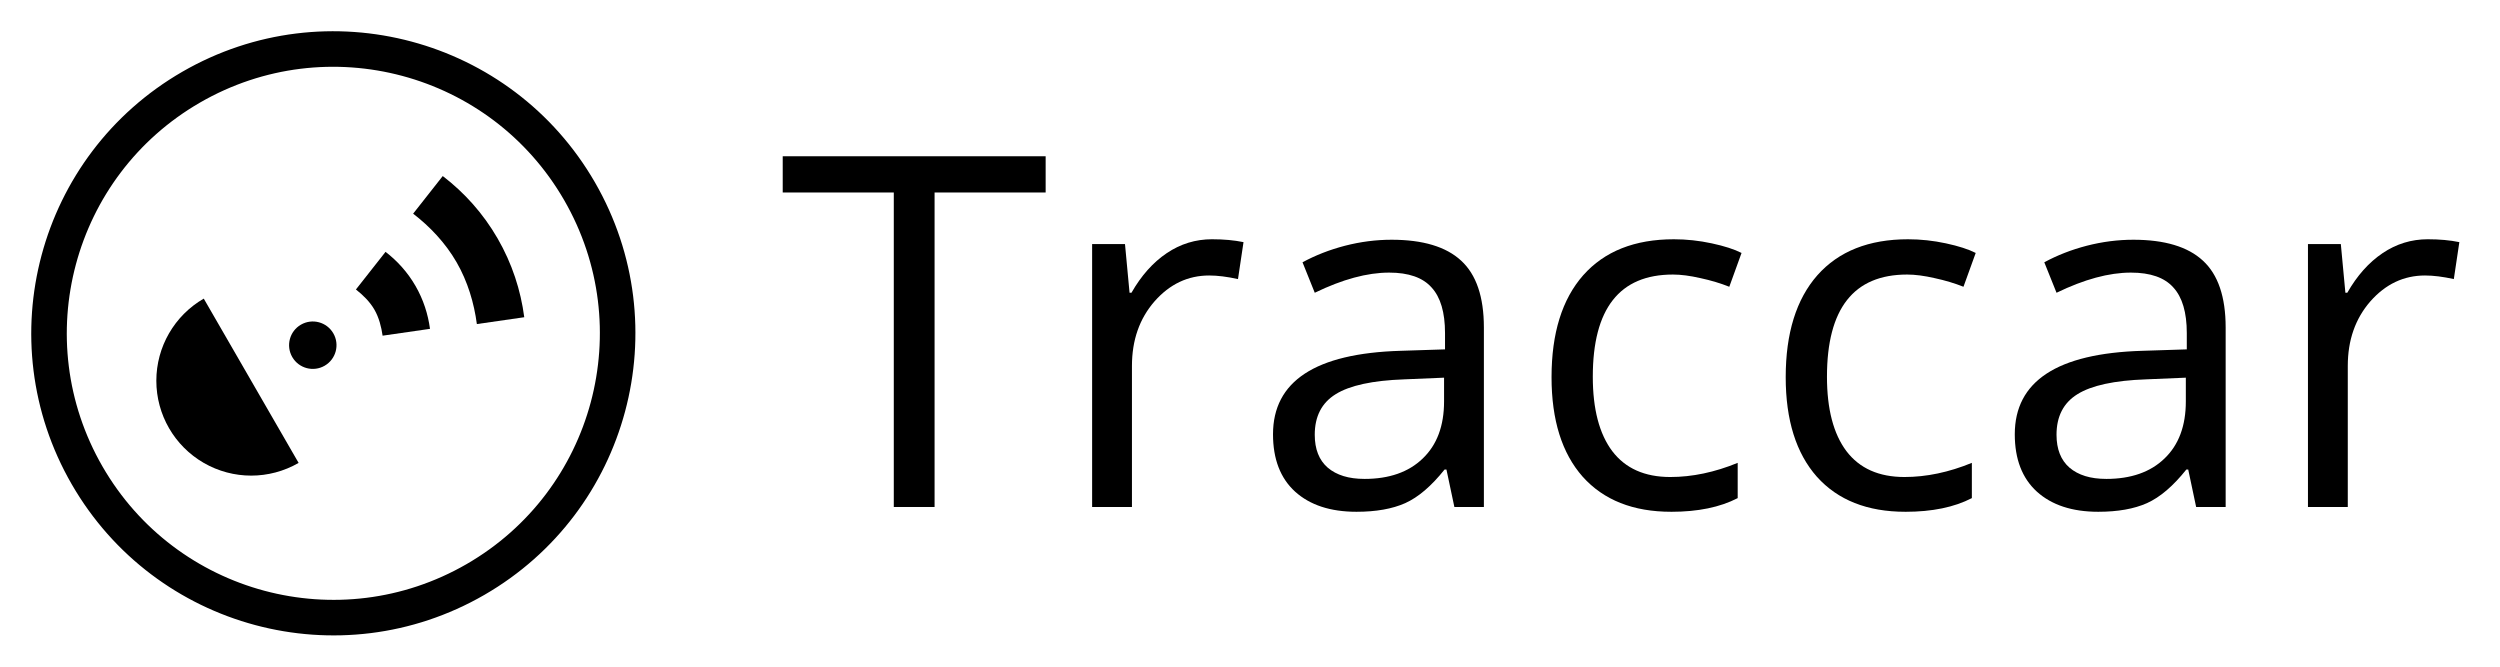
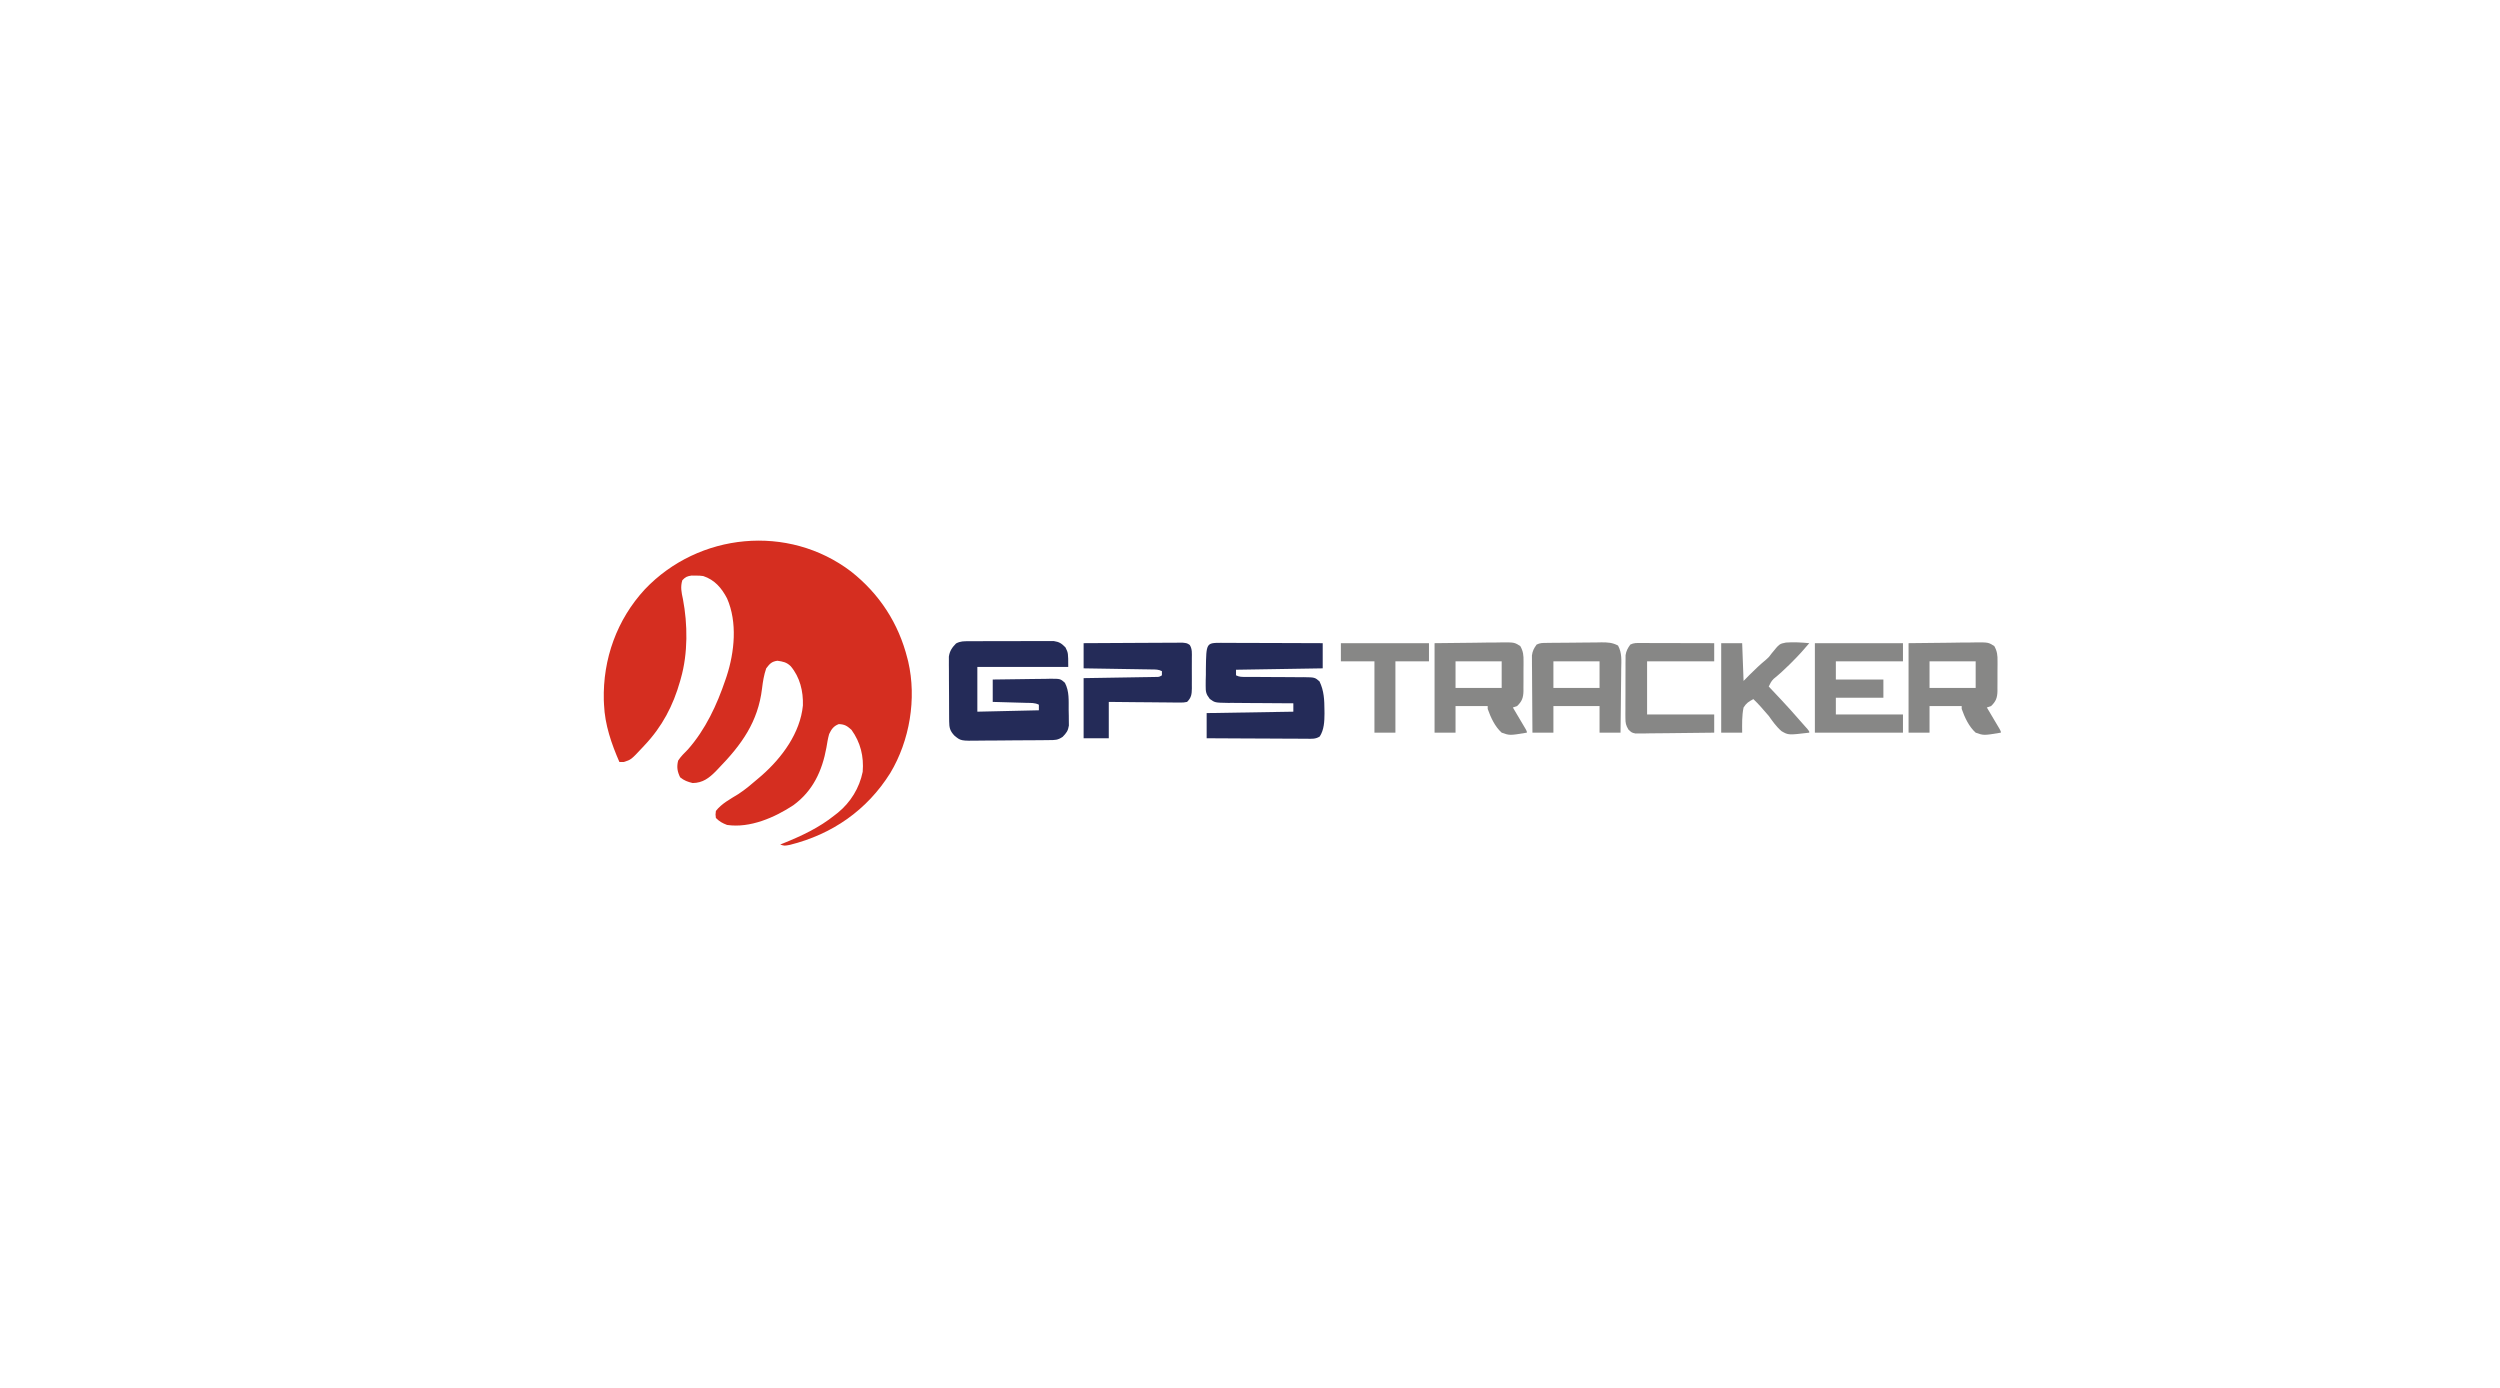
- <svg xmlns="http://www.w3.org/2000/svg" width="240" height="64" viewBox="0 0 240 64">
-   <g id="img">
-     <rect id="rect3778" height="64" width="240" y="0" x="0" fill="none" />
-     <g id="g4194">
-       <g id="g4145" fill="currentColor">
-         <circle id="path2993" stroke-width="1.326" transform="rotate(-30)" cy="43.713" cx="9.436" r="2.276" />
-         <path id="path3004" stroke-width="1.01" d="m37.012 24.177-2.843 3.613c0.663 0.522 1.325 1.158 1.773 1.933 0.448 0.776 0.667 1.667 0.788 2.502l4.55-0.656c-0.193-1.42-0.633-2.804-1.394-4.123s-1.74-2.391-2.874-3.27z" />
-         <path id="path3014" stroke-width="1.01" d="m42.504 16.9-2.843 3.613c1.607 1.236 3.091 2.793 4.168 4.658s1.683 3.929 1.95 5.939l4.55-0.656c-0.34-2.595-1.167-5.151-2.557-7.559-1.39-2.408-3.19-4.402-5.268-5.994z" />
-         <path id="path3036" stroke-width="3.62" d="m28.667 44.439a9.106 9.106 0 0 1 -9.106 0 9.106 9.106 0 0 1 -4.553 -7.886 9.106 9.106 0 0 1 4.553 -7.886l4.553 7.886z" />
-         <path id="path3038-8" stroke-width="1.01" d="m17.502 6.889c-13.868 8.007-18.619 25.74-10.612 39.608 8.006 13.868 25.739 18.619 39.608 10.613 13.868-8.007 18.619-25.74 10.613-39.609-8.007-13.868-25.74-18.62-39.609-10.612zm1.706 2.954c12.237-7.065 27.884-2.872 34.948 9.364 7.065 12.237 2.873 27.884-9.364 34.948-12.237 7.065-27.884 2.873-34.948-9.364-7.065-12.237-2.873-27.884 9.364-34.948z" />
-       </g>
-     </g>
-     <g id="logotext" aria-label="Traccar" fill="currentColor">
-       <path id="path4172" d="m89.719 48.671h-3.915v-30.192h-10.663v-3.478h25.241v3.478h-10.663v30.192z" />
-       <path id="path4174" d="m116.36 22.969q1.681 0 3.017 0.276l-0.53 3.547q-1.566-0.345-2.764-0.345-3.063 0-5.251 2.487-2.165 2.487-2.165 6.195v13.541h-3.823v-25.241h3.155l0.438 4.675h0.184q1.405-2.464 3.385-3.8t4.353-1.336z" />
-       <path id="path4176" d="m139.62 48.671-0.76-3.593h-0.184q-1.888 2.372-3.777 3.224-1.865 0.829-4.675 0.829-3.754 0-5.896-1.935-2.119-1.935-2.119-5.504 0-7.646 12.229-8.014l4.284-0.138v-1.566q0-2.971-1.29-4.376-1.267-1.428-4.076-1.428-3.155 0-7.139 1.935l-1.175-2.925q1.865-1.013 4.076-1.589 2.234-0.576 4.468-0.576 4.514 0 6.679 2.004 2.188 2.004 2.188 6.425v17.226h-2.833zm-8.636-2.695q3.57 0 5.596-1.958 2.05-1.958 2.05-5.481v-2.28l-3.823 0.161q-4.56 0.161-6.587 1.428-2.004 1.244-2.004 3.892 0 2.073 1.244 3.155 1.267 1.082 3.524 1.082z" />
-       <path id="path4178" d="m160.44 49.131q-5.481 0-8.498-3.362-2.994-3.385-2.994-9.557 0-6.333 3.04-9.788 3.063-3.454 8.705-3.454 1.819 0 3.639 0.392t2.856 0.921l-1.175 3.247q-1.267-0.507-2.764-0.829-1.497-0.345-2.648-0.345-7.692 0-7.692 9.811 0 4.652 1.865 7.139 1.888 2.487 5.573 2.487 3.155 0 6.471-1.359v3.385q-2.533 1.313-6.379 1.313z" />
-       <path id="path4180" d="m182.92 49.131q-5.481 0-8.498-3.362-2.994-3.385-2.994-9.557 0-6.333 3.04-9.788 3.063-3.454 8.705-3.454 1.819 0 3.639 0.392t2.856 0.921l-1.175 3.247q-1.267-0.507-2.764-0.829-1.497-0.345-2.648-0.345-7.692 0-7.692 9.811 0 4.652 1.865 7.139 1.888 2.487 5.573 2.487 3.155 0 6.471-1.359v3.385q-2.533 1.313-6.379 1.313z" />
-       <path id="path4182" d="m210.83 48.671-0.76-3.593h-0.184q-1.888 2.372-3.777 3.224-1.865 0.829-4.675 0.829-3.754 0-5.896-1.935-2.119-1.935-2.119-5.504 0-7.646 12.229-8.014l4.284-0.138v-1.566q0-2.971-1.29-4.376-1.267-1.428-4.076-1.428-3.155 0-7.139 1.935l-1.175-2.925q1.865-1.013 4.076-1.589 2.234-0.576 4.468-0.576 4.514 0 6.679 2.004 2.188 2.004 2.188 6.425v17.226h-2.833zm-8.636-2.695q3.57 0 5.596-1.958 2.05-1.958 2.05-5.481v-2.28l-3.823 0.161q-4.56 0.161-6.587 1.428-2.004 1.244-2.004 3.892 0 2.073 1.244 3.155 1.267 1.082 3.523 1.082z" />
-       <path id="path4184" d="m233.08 22.969q1.681 0 3.017 0.276l-0.53 3.547q-1.566-0.345-2.764-0.345-3.063 0-5.251 2.487-2.165 2.487-2.165 6.195v13.541h-3.823v-25.241h3.155l0.438 4.675h0.184q1.405-2.464 3.385-3.8t4.353-1.336z" />
-     </g>
-   </g>
+ <svg xmlns="http://www.w3.org/2000/svg" version="1.1" width="1788" height="992">
+   <path d="M0 0 C20.356 16.065 34.01 37.078 40.312 62.25 C40.497 62.969 40.682 63.688 40.872 64.429 C46.978 90.966 41.954 120.916 28.027 144.148 C11.35 170.76 -13.539 187.954 -43.766 195.5 C-47.688 196.25 -47.688 196.25 -50.688 195.25 C-50.007 194.982 -49.326 194.714 -48.625 194.438 C-35.421 189.1 -22.841 183.235 -11.688 174.25 C-10.96 173.687 -10.233 173.123 -9.484 172.543 C-0.345 165.095 5.95 154.841 8.312 143.25 C9.22 132.324 6.764 122.217 0.312 113.25 C-2.907 110.373 -4.504 109.297 -8.812 109.125 C-12.545 110.585 -14.005 112.747 -15.688 116.25 C-16.583 119.421 -17.101 122.625 -17.625 125.875 C-20.654 142.547 -27.269 156.903 -41.258 167.129 C-54.56 175.902 -72.3 183.677 -88.688 181.25 C-92.139 179.918 -94.097 178.84 -96.688 176.25 C-97.02 173.836 -97.02 173.836 -96.688 171.25 C-92.613 165.95 -86.139 162.587 -80.543 159.121 C-75.602 155.883 -71.155 152.104 -66.688 148.25 C-65.745 147.443 -64.803 146.636 -63.832 145.805 C-49.43 133.131 -36.377 115.528 -34.449 95.812 C-34.154 85.62 -36.521 75.639 -43.184 67.707 C-46.143 64.84 -48.719 64.391 -52.688 63.812 C-56.867 64.422 -58.145 65.931 -60.688 69.25 C-62.343 74.022 -63.076 78.668 -63.675 83.672 C-66.548 107.547 -78.283 123.804 -94.75 140.75 C-95.411 141.445 -96.071 142.14 -96.752 142.856 C-101.584 147.729 -106.118 151.195 -113.297 151.281 C-116.932 150.379 -119.294 149.567 -122.25 147.188 C-124.273 143.053 -124.802 139.754 -123.688 135.25 C-121.73 132.211 -119.226 129.808 -116.688 127.25 C-104.084 112.943 -95.947 95.434 -89.875 77.5 C-89.585 76.649 -89.295 75.798 -88.996 74.922 C-83.333 57.608 -81.201 36.325 -88.688 19.25 C-92.578 11.786 -97.518 5.981 -105.688 3.25 C-108.445 2.9 -108.445 2.9 -111.25 2.938 C-112.179 2.921 -113.109 2.904 -114.066 2.887 C-117.223 3.324 -118.518 3.913 -120.688 6.25 C-122.16 11.018 -121.285 15.008 -120.25 19.75 C-116.817 37.788 -116.659 58.515 -121.688 76.25 C-121.978 77.299 -121.978 77.299 -122.273 78.369 C-127.251 95.961 -135.12 110.952 -147.688 124.25 C-148.144 124.742 -148.6 125.234 -149.07 125.74 C-157.353 134.625 -157.353 134.625 -162.688 136.25 C-163.678 136.25 -164.667 136.25 -165.688 136.25 C-171.35 123.284 -176.113 109.525 -176.688 95.25 C-176.739 94.193 -176.791 93.136 -176.844 92.047 C-177.596 62.576 -167.508 34.399 -147.461 12.711 C-108.982 -27.722 -44.96 -34.187 0 0 Z " fill="#D52E20" transform="translate(608.6875,408.75)" />
+   <path d="M0 0 C0.685 -0.007 1.37 -0.014 2.076 -0.021 C4.335 -0.039 6.594 -0.035 8.854 -0.03 C10.428 -0.034 12.002 -0.039 13.576 -0.045 C16.874 -0.054 20.171 -0.052 23.469 -0.042 C27.691 -0.031 31.911 -0.051 36.133 -0.08 C39.383 -0.098 42.633 -0.098 45.884 -0.092 C47.44 -0.092 48.996 -0.098 50.552 -0.111 C52.731 -0.125 54.908 -0.115 57.086 -0.098 C58.943 -0.097 58.943 -0.097 60.838 -0.097 C64.751 0.503 66.35 1.606 69.108 4.404 C71.108 8.404 71.108 8.404 71.108 18.404 C49.658 18.404 28.208 18.404 6.108 18.404 C6.108 28.964 6.108 39.524 6.108 50.404 C20.628 50.074 35.148 49.744 50.108 49.404 C50.108 48.084 50.108 46.764 50.108 45.404 C47.155 43.928 44.423 44.181 41.131 44.088 C40.446 44.067 39.761 44.046 39.055 44.025 C36.864 43.959 34.673 43.9 32.483 43.842 C30.998 43.798 29.514 43.755 28.03 43.711 C24.389 43.603 20.748 43.504 17.108 43.404 C17.108 38.124 17.108 32.844 17.108 27.404 C24.013 27.281 30.917 27.19 37.823 27.129 C40.172 27.104 42.522 27.07 44.871 27.027 C48.247 26.966 51.622 26.938 54.998 26.916 C56.575 26.877 56.575 26.877 58.184 26.838 C65.468 26.835 65.468 26.835 68.74 29.747 C71.975 36.031 71.368 42.352 71.42 49.279 C71.464 51.199 71.464 51.199 71.508 53.158 C71.516 54.392 71.525 55.625 71.533 56.896 C71.548 58.024 71.563 59.152 71.578 60.314 C71.002 64.099 69.754 65.688 67.108 68.404 C63.489 70.817 61.763 70.678 57.452 70.726 C56.78 70.736 56.109 70.746 55.416 70.756 C53.194 70.786 50.971 70.799 48.748 70.81 C47.2 70.822 45.652 70.833 44.103 70.845 C40.855 70.866 37.607 70.878 34.359 70.885 C30.208 70.895 26.058 70.943 21.908 71 C18.708 71.038 15.508 71.048 12.308 71.051 C10.778 71.057 9.249 71.073 7.72 71.1 C-5.731 71.315 -5.731 71.315 -10.323 67.488 C-13.466 64.136 -14.02 61.865 -14.053 57.299 C-14.063 56.234 -14.073 55.17 -14.083 54.073 C-14.087 52.917 -14.091 51.762 -14.095 50.572 C-14.101 49.388 -14.107 48.204 -14.113 46.984 C-14.122 44.475 -14.129 41.966 -14.133 39.457 C-14.142 35.618 -14.173 31.78 -14.205 27.941 C-14.211 25.506 -14.217 23.07 -14.22 20.635 C-14.233 19.485 -14.245 18.336 -14.258 17.152 C-14.255 16.078 -14.252 15.004 -14.249 13.897 C-14.252 12.955 -14.256 12.013 -14.26 11.042 C-13.696 6.997 -11.964 4.495 -9.136 1.617 C-6.009 -0.073 -3.546 0.015 0 0 Z " fill="#242B58" transform="translate(692.8923,458.5959)" />
+   <path d="M0 0 C0.722 0.007 1.444 0.014 2.188 0.022 C2.949 0.021 3.711 0.021 4.495 0.021 C7.016 0.022 9.537 0.038 12.059 0.054 C13.805 0.057 15.551 0.06 17.297 0.062 C21.897 0.07 26.496 0.089 31.096 0.112 C35.788 0.132 40.48 0.141 45.172 0.151 C54.382 0.173 63.592 0.208 72.801 0.249 C72.801 6.189 72.801 12.129 72.801 18.249 C42.111 18.744 42.111 18.744 10.801 19.249 C10.801 20.569 10.801 21.889 10.801 23.249 C13.355 24.526 15.155 24.373 18.014 24.375 C19.646 24.381 19.646 24.381 21.311 24.386 C22.491 24.387 23.671 24.388 24.887 24.389 C27.369 24.408 29.851 24.427 32.332 24.448 C36.259 24.477 40.184 24.499 44.111 24.499 C47.891 24.503 51.67 24.537 55.45 24.577 C56.626 24.57 57.802 24.563 59.014 24.556 C67.135 24.677 67.135 24.677 70.495 27.56 C73.788 34.339 73.988 40.931 74.051 48.311 C74.061 49.067 74.07 49.823 74.079 50.601 C74.048 56.173 73.806 62.137 70.702 66.954 C67.741 68.97 64.665 68.641 61.209 68.589 C60.438 68.59 59.667 68.59 58.872 68.591 C56.324 68.589 53.776 68.565 51.227 68.542 C49.46 68.536 47.693 68.532 45.926 68.529 C41.275 68.517 36.625 68.488 31.974 68.455 C27.228 68.424 22.482 68.41 17.737 68.395 C8.425 68.363 -0.887 68.31 -10.199 68.249 C-10.199 62.309 -10.199 56.369 -10.199 50.249 C20.491 49.754 20.491 49.754 51.801 49.249 C51.801 47.269 51.801 45.289 51.801 43.249 C50.769 43.247 50.769 43.247 49.716 43.245 C42.545 43.225 35.375 43.171 28.205 43.096 C25.53 43.07 22.855 43.059 20.18 43.053 C16.332 43.044 12.485 43.003 8.637 42.956 C7.443 42.96 6.249 42.964 5.019 42.968 C-4.261 42.805 -4.261 42.805 -7.958 40.118 C-10.659 36.659 -10.937 34.981 -10.89 30.628 C-10.884 29.363 -10.879 28.097 -10.873 26.794 C-10.836 25.48 -10.799 24.165 -10.761 22.811 C-10.759 21.501 -10.757 20.191 -10.755 18.841 C-10.497 0.044 -10.497 0.044 0 0 Z " fill="#242B58" transform="translate(873.1988,459.7512)" />
+   <path d="M0 0 C9.597 -0.068 19.193 -0.123 28.79 -0.155 C33.246 -0.171 37.702 -0.192 42.157 -0.226 C46.456 -0.259 50.755 -0.277 55.054 -0.285 C56.695 -0.29 58.337 -0.301 59.978 -0.317 C62.275 -0.339 64.57 -0.342 66.866 -0.341 C68.174 -0.347 69.482 -0.354 70.83 -0.361 C74 0 74 0 75.922 1.303 C77.769 4.21 77.426 7.472 77.398 10.809 C77.401 11.572 77.404 12.335 77.407 13.121 C77.409 14.734 77.404 16.347 77.391 17.96 C77.375 20.425 77.391 22.889 77.41 25.354 C77.408 26.922 77.404 28.49 77.398 30.059 C77.405 30.794 77.411 31.53 77.417 32.287 C77.359 36.537 77.047 38.98 74 42 C71.513 42.481 71.513 42.481 68.519 42.454 C67.398 42.454 66.277 42.453 65.122 42.453 C63.913 42.433 62.703 42.412 61.457 42.391 C60.218 42.385 58.98 42.379 57.703 42.373 C54.413 42.355 51.124 42.319 47.835 42.275 C44.476 42.234 41.118 42.215 37.76 42.195 C31.173 42.155 24.587 42.076 18 42 C18 50.58 18 59.16 18 68 C12.06 68 6.12 68 0 68 C0 53.81 0 39.62 0 25 C3.875 24.939 7.75 24.879 11.742 24.816 C15.482 24.755 19.222 24.691 22.961 24.628 C25.567 24.584 28.172 24.543 30.778 24.503 C34.516 24.445 38.254 24.381 41.992 24.316 C43.163 24.3 44.334 24.283 45.54 24.266 C46.621 24.246 47.702 24.226 48.816 24.205 C49.771 24.19 50.726 24.174 51.709 24.158 C54.03 24.145 54.03 24.145 56 23 C56 22.01 56 21.02 56 20 C53.468 18.734 51.65 18.841 48.816 18.795 C47.735 18.775 46.654 18.755 45.54 18.734 C44.369 18.718 43.199 18.701 41.992 18.684 C40.796 18.663 39.601 18.642 38.369 18.621 C34.538 18.555 30.706 18.496 26.875 18.438 C24.283 18.394 21.69 18.351 19.098 18.307 C12.732 18.199 6.366 18.098 0 18 C0 12.06 0 6.12 0 0 Z " fill="#242B58" transform="translate(775,460)" />
+   <path d="M0 0 C14.2 -0.155 14.2 -0.155 28.688 -0.312 C31.67 -0.358 34.652 -0.404 37.725 -0.45 C40.092 -0.465 42.458 -0.478 44.824 -0.488 C46.664 -0.527 46.664 -0.527 48.542 -0.566 C57.079 -0.57 57.079 -0.57 61.284 2.032 C63.427 5.739 63.705 8.796 63.629 12.969 C63.631 13.727 63.634 14.485 63.636 15.266 C63.635 16.862 63.622 18.459 63.597 20.056 C63.563 22.493 63.576 24.926 63.596 27.363 C63.589 28.919 63.579 30.475 63.566 32.031 C63.571 32.755 63.576 33.479 63.581 34.225 C63.469 39.07 62.503 41.64 59 45 C58.01 45.33 57.02 45.66 56 46 C56.303 46.51 56.606 47.019 56.918 47.545 C58.281 49.841 59.64 52.139 61 54.438 C61.477 55.24 61.954 56.042 62.445 56.869 C62.896 57.633 63.348 58.397 63.812 59.184 C64.231 59.891 64.65 60.598 65.082 61.326 C66 63 66 63 66 64 C53.745 66.042 53.745 66.042 48 64 C43.139 59.663 40.148 53.073 38 47 C38 46.34 38 45.68 38 45 C30.41 45 22.82 45 15 45 C15 51.27 15 57.54 15 64 C10.05 64 5.1 64 0 64 C0 42.88 0 21.76 0 0 Z M15 13 C15 19.27 15 25.54 15 32 C25.89 32 36.78 32 48 32 C48 25.73 48 19.46 48 13 C37.11 13 26.22 13 15 13 Z " fill="#878786" transform="translate(1365,460)" />
+   <path d="M0 0 C14.2 -0.155 14.2 -0.155 28.688 -0.312 C31.67 -0.358 34.652 -0.404 37.725 -0.45 C40.092 -0.465 42.458 -0.478 44.824 -0.488 C46.664 -0.527 46.664 -0.527 48.542 -0.566 C57.079 -0.57 57.079 -0.57 61.284 2.032 C63.427 5.739 63.705 8.796 63.629 12.969 C63.631 13.727 63.634 14.485 63.636 15.266 C63.635 16.862 63.622 18.459 63.597 20.056 C63.563 22.493 63.576 24.926 63.596 27.363 C63.589 28.919 63.579 30.475 63.566 32.031 C63.571 32.755 63.576 33.479 63.581 34.225 C63.469 39.07 62.503 41.64 59 45 C58.01 45.33 57.02 45.66 56 46 C56.303 46.51 56.606 47.019 56.918 47.545 C58.281 49.841 59.64 52.139 61 54.438 C61.477 55.24 61.954 56.042 62.445 56.869 C62.896 57.633 63.348 58.397 63.812 59.184 C64.231 59.891 64.65 60.598 65.082 61.326 C66 63 66 63 66 64 C53.745 66.042 53.745 66.042 48 64 C43.139 59.663 40.148 53.073 38 47 C38 46.34 38 45.68 38 45 C30.41 45 22.82 45 15 45 C15 51.27 15 57.54 15 64 C10.05 64 5.1 64 0 64 C0 42.88 0 21.76 0 0 Z M15 13 C15 19.27 15 25.54 15 32 C25.89 32 36.78 32 48 32 C48 25.73 48 19.46 48 13 C37.11 13 26.22 13 15 13 Z " fill="#878786" transform="translate(1026,460)" />
+   <path d="M0 0 C1.567 -0.024 1.567 -0.024 3.166 -0.049 C7.946 -0.093 12.727 -0.134 17.507 -0.157 C20.03 -0.174 22.553 -0.201 25.076 -0.239 C28.709 -0.294 32.342 -0.316 35.975 -0.331 C37.103 -0.353 38.23 -0.376 39.391 -0.399 C43.968 -0.387 47.121 -0.263 51.207 1.888 C54.101 7.261 53.598 12.589 53.475 18.587 C53.468 19.89 53.461 21.192 53.454 22.534 C53.435 25.986 53.386 29.436 53.33 32.886 C53.279 36.412 53.256 39.938 53.231 43.464 C53.178 50.374 53.09 57.283 52.987 64.193 C48.037 64.193 43.087 64.193 37.987 64.193 C37.987 57.923 37.987 51.653 37.987 45.193 C27.097 45.193 16.207 45.193 4.987 45.193 C4.987 51.463 4.987 57.733 4.987 64.193 C0.037 64.193 -4.913 64.193 -10.013 64.193 C-10.081 56.717 -10.136 49.241 -10.168 41.765 C-10.184 38.293 -10.205 34.822 -10.239 31.35 C-10.278 27.356 -10.293 23.363 -10.306 19.369 C-10.321 18.126 -10.337 16.883 -10.353 15.602 C-10.353 14.442 -10.353 13.281 -10.354 12.085 C-10.36 11.065 -10.367 10.046 -10.374 8.996 C-9.952 5.721 -8.951 3.844 -7.013 1.193 C-4.52 -0.054 -2.79 0.039 0 0 Z M4.987 13.193 C4.987 19.463 4.987 25.733 4.987 32.193 C15.877 32.193 26.767 32.193 37.987 32.193 C37.987 25.923 37.987 19.653 37.987 13.193 C27.097 13.193 16.207 13.193 4.987 13.193 Z " fill="#878786" transform="translate(1106.013,459.8071)" />
+   <path d="M0 0 C20.79 0 41.58 0 63 0 C63 4.29 63 8.58 63 13 C47.16 13 31.32 13 15 13 C15 17.29 15 21.58 15 26 C26.22 26 37.44 26 49 26 C49 30.29 49 34.58 49 39 C37.78 39 26.56 39 15 39 C15 42.96 15 46.92 15 51 C30.84 51 46.68 51 63 51 C63 55.29 63 59.58 63 64 C42.21 64 21.42 64 0 64 C0 42.88 0 21.76 0 0 Z " fill="#878786" transform="translate(1298,460)" />
+   <path d="M0 0 C4.95 0 9.9 0 15 0 C15.33 8.91 15.66 17.82 16 27 C18.227 24.742 18.227 24.742 20.5 22.438 C24.198 18.734 27.939 15.195 31.98 11.871 C34.129 9.983 34.129 9.983 36.051 7.348 C41.651 0.452 41.651 0.452 46.303 -0.443 C51.901 -0.867 57.42 -0.516 63 0 C59.066 4.708 54.98 9.18 50.625 13.5 C50.061 14.064 49.496 14.628 48.915 15.209 C45.254 18.839 41.503 22.294 37.488 25.535 C35.791 27.205 35.016 28.863 34 31 C34.418 31.443 34.835 31.886 35.266 32.342 C37.2 34.393 39.131 36.447 41.062 38.5 C41.719 39.196 42.376 39.892 43.053 40.609 C47.477 45.317 51.768 50.12 56 55 C57.096 56.236 57.096 56.236 58.215 57.496 C58.783 58.137 59.352 58.777 59.938 59.438 C60.524 60.096 61.111 60.755 61.715 61.434 C63 63 63 63 63 64 C48.076 65.773 48.076 65.773 43.181 62.951 C39.492 59.817 36.79 55.925 34 52 C32.707 50.483 31.397 48.98 30.062 47.5 C29.258 46.572 29.258 46.572 28.438 45.625 C26.705 43.666 24.887 41.811 23 40 C19.547 41.884 18.091 42.744 16 46 C14.768 51.882 14.956 58.018 15 64 C10.05 64 5.1 64 0 64 C0 42.88 0 21.76 0 0 Z " fill="#878786" transform="translate(1231,460)" />
+   <path d="M0 0 C1.161 0 2.322 0 3.518 0 C4.777 0.005 6.035 0.011 7.332 0.016 C8.616 0.017 9.901 0.019 11.224 0.02 C14.64 0.024 18.056 0.034 21.473 0.045 C24.958 0.055 28.444 0.06 31.929 0.065 C38.769 0.075 45.609 0.093 52.449 0.114 C52.449 4.404 52.449 8.694 52.449 13.114 C36.609 13.114 20.769 13.114 4.449 13.114 C4.449 25.654 4.449 38.194 4.449 51.114 C20.289 51.114 36.129 51.114 52.449 51.114 C52.449 55.404 52.449 59.694 52.449 64.114 C44.825 64.227 37.202 64.318 29.578 64.373 C26.038 64.399 22.498 64.434 18.958 64.491 C14.887 64.555 10.817 64.58 6.746 64.602 C5.476 64.628 4.206 64.653 2.897 64.68 C1.126 64.681 1.126 64.681 -0.681 64.681 C-1.72 64.692 -2.76 64.703 -3.83 64.715 C-6.551 64.114 -6.551 64.114 -8.887 61.913 C-10.704 58.856 -11.052 57.277 -11.053 53.76 C-11.062 52.715 -11.072 51.671 -11.081 50.595 C-11.07 49.477 -11.059 48.359 -11.047 47.207 C-11.049 46.05 -11.05 44.892 -11.052 43.7 C-11.05 41.256 -11.039 38.811 -11.018 36.367 C-10.989 32.627 -10.997 28.889 -11.01 25.149 C-11.004 22.772 -10.996 20.396 -10.985 18.02 C-10.988 16.902 -10.991 15.784 -10.994 14.632 C-10.981 13.588 -10.968 12.543 -10.955 11.467 C-10.95 10.552 -10.945 9.636 -10.939 8.693 C-10.469 5.569 -9.384 3.666 -7.551 1.114 C-4.914 -0.205 -2.953 -0.006 0 0 Z " fill="#878786" transform="translate(1173.551,459.8865)" />
+   <path d="M0 0 C20.79 0 41.58 0 63 0 C63 4.29 63 8.58 63 13 C55.08 13 47.16 13 39 13 C39 29.83 39 46.66 39 64 C34.05 64 29.1 64 24 64 C24 47.17 24 30.34 24 13 C16.08 13 8.16 13 0 13 C0 8.71 0 4.42 0 0 Z " fill="#878786" transform="translate(959,460)" />
</svg>
